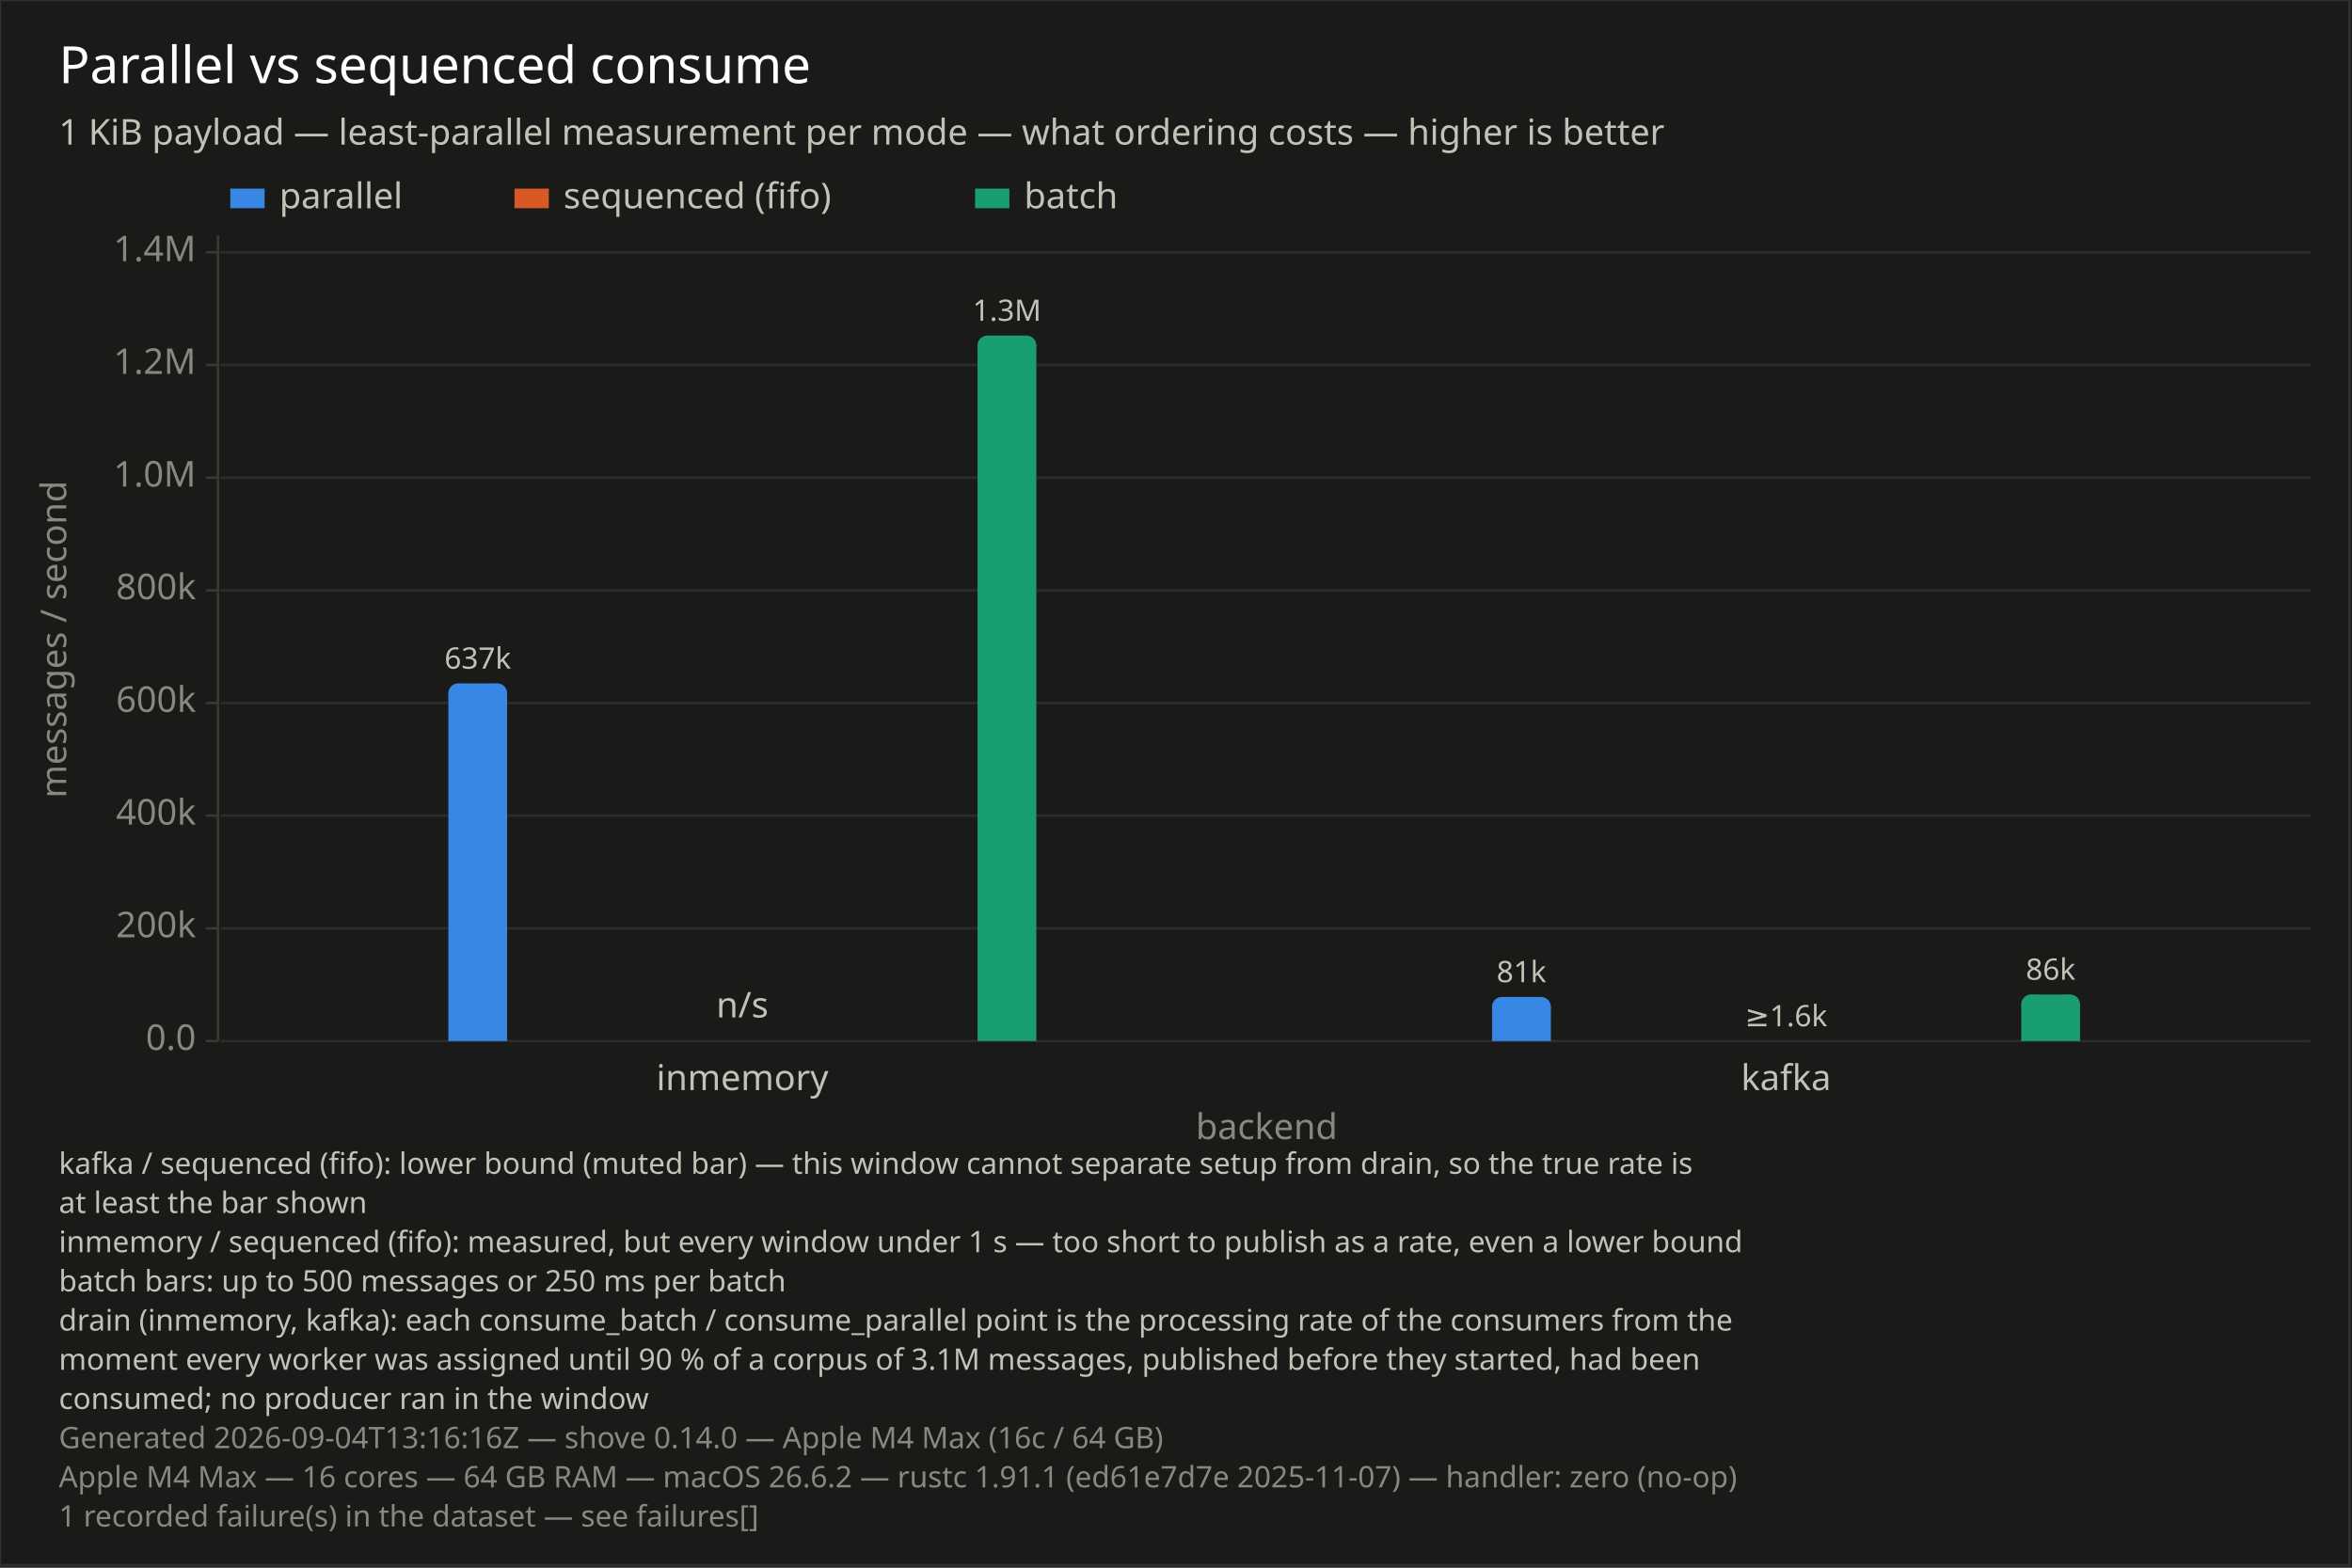
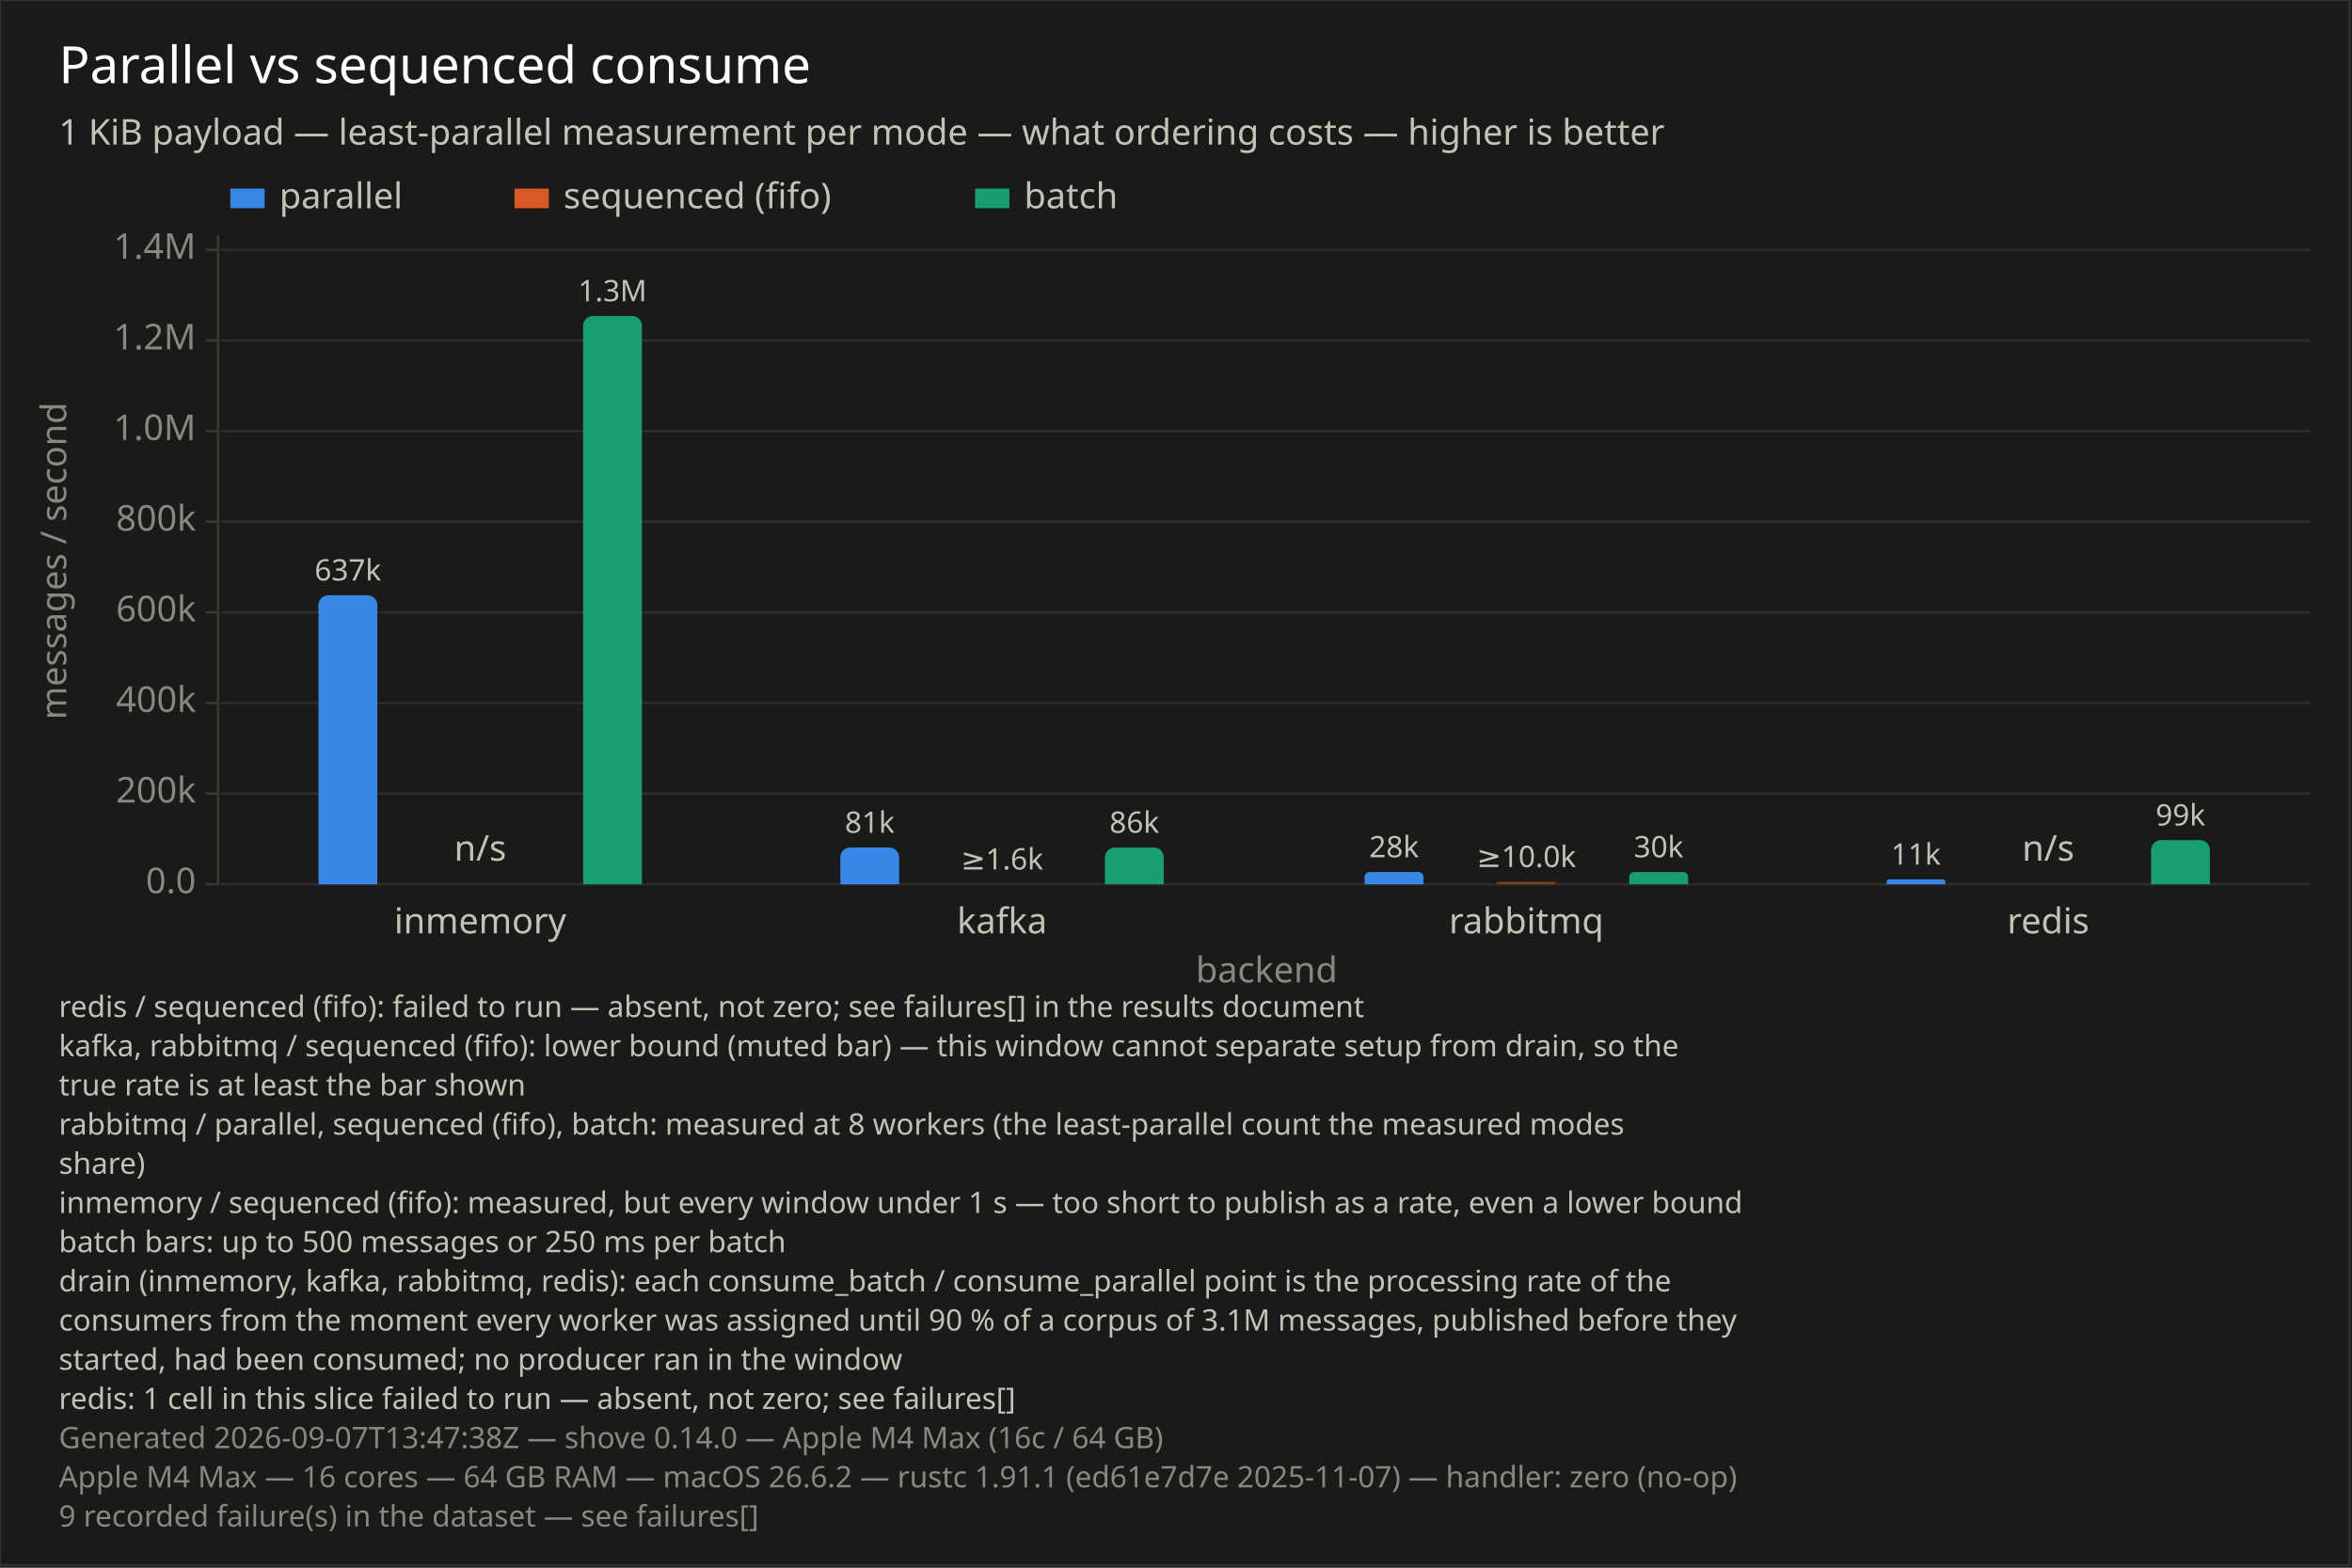
<svg xmlns="http://www.w3.org/2000/svg" width="960" height="640" viewBox="0 0 960 640">
  <rect x="0" y="0" width="960" height="640" opacity="1" fill="#1A1A19" stroke="none" />
  <rect x="0" y="0" width="959" height="639" opacity="0.1" fill="none" stroke="#FFFFFF" />
  <text x="24" y="18" dy="0.76em" text-anchor="start" font-family="sans-serif" font-size="20.968" opacity="1" fill="#FFFFFF">
Parallel vs sequenced consume
</text>
  <text x="24" y="48" dy="0.76em" text-anchor="start" font-family="sans-serif" font-size="14.516" opacity="1" fill="#C3C2B7">
1 KiB payload — least-parallel measurement per mode — what ordering costs — higher is better
</text>
+   <text x="24" y="406" dy="0.76em" text-anchor="start" font-family="sans-serif" font-size="12.097" opacity="1" fill="#C3C2B7">
+ redis / sequenced (fifo): failed to run — absent, not zero; see failures[] in the results document
+ </text>
+   <text x="24" y="422" dy="0.76em" text-anchor="start" font-family="sans-serif" font-size="12.097" opacity="1" fill="#C3C2B7">
+ kafka, rabbitmq / sequenced (fifo): lower bound (muted bar) — this window cannot separate setup from drain, so the
+ </text>
+   <text x="24" y="438" dy="0.76em" text-anchor="start" font-family="sans-serif" font-size="12.097" opacity="1" fill="#C3C2B7">
+ true rate is at least the bar shown
+ </text>
+   <text x="24" y="454" dy="0.76em" text-anchor="start" font-family="sans-serif" font-size="12.097" opacity="1" fill="#C3C2B7">
+ rabbitmq / parallel, sequenced (fifo), batch: measured at 8 workers (the least-parallel count the measured modes
+ </text>
  <text x="24" y="470" dy="0.76em" text-anchor="start" font-family="sans-serif" font-size="12.097" opacity="1" fill="#C3C2B7">
- kafka / sequenced (fifo): lower bound (muted bar) — this window cannot separate setup from drain, so the true rate is
+ share)
</text>
  <text x="24" y="486" dy="0.76em" text-anchor="start" font-family="sans-serif" font-size="12.097" opacity="1" fill="#C3C2B7">
- at least the bar shown
+ inmemory / sequenced (fifo): measured, but every window under 1 s — too short to publish as a rate, even a lower bound
</text>
  <text x="24" y="502" dy="0.76em" text-anchor="start" font-family="sans-serif" font-size="12.097" opacity="1" fill="#C3C2B7">
- inmemory / sequenced (fifo): measured, but every window under 1 s — too short to publish as a rate, even a lower bound
+ batch bars: up to 500 messages or 250 ms per batch
</text>
  <text x="24" y="518" dy="0.76em" text-anchor="start" font-family="sans-serif" font-size="12.097" opacity="1" fill="#C3C2B7">
- batch bars: up to 500 messages or 250 ms per batch
+ drain (inmemory, kafka, rabbitmq, redis): each consume_batch / consume_parallel point is the processing rate of the
</text>
  <text x="24" y="534" dy="0.76em" text-anchor="start" font-family="sans-serif" font-size="12.097" opacity="1" fill="#C3C2B7">
- drain (inmemory, kafka): each consume_batch / consume_parallel point is the processing rate of the consumers from the
+ consumers from the moment every worker was assigned until 90 % of a corpus of 3.1M messages, published before they
</text>
  <text x="24" y="550" dy="0.76em" text-anchor="start" font-family="sans-serif" font-size="12.097" opacity="1" fill="#C3C2B7">
- moment every worker was assigned until 90 % of a corpus of 3.1M messages, published before they started, had been
+ started, had been consumed; no producer ran in the window
</text>
  <text x="24" y="566" dy="0.76em" text-anchor="start" font-family="sans-serif" font-size="12.097" opacity="1" fill="#C3C2B7">
- consumed; no producer ran in the window
+ redis: 1 cell in this slice failed to run — absent, not zero; see failures[]
</text>
  <text x="24" y="582" dy="0.76em" text-anchor="start" font-family="sans-serif" font-size="12.097" opacity="1" fill="#898781">
- Generated 2026-09-04T13:16:16Z — shove 0.14.0 — Apple M4 Max (16c / 64 GB)
+ Generated 2026-09-07T13:47:38Z — shove 0.14.0 — Apple M4 Max (16c / 64 GB)
</text>
  <text x="24" y="598" dy="0.76em" text-anchor="start" font-family="sans-serif" font-size="12.097" opacity="1" fill="#898781">
Apple M4 Max — 16 cores — 64 GB RAM — macOS 26.6.2 — rustc 1.91.1 (ed61e7d7e 2025-11-07) — handler: zero (no-op)
</text>
  <text x="24" y="614" dy="0.76em" text-anchor="start" font-family="sans-serif" font-size="12.097" opacity="1" fill="#898781">
- 1 recorded failure(s) in the dataset — see failures[]
+ 9 recorded failure(s) in the dataset — see failures[]
</text>
-   <text x="16" y="261" dy="0.76em" text-anchor="middle" font-family="sans-serif" font-size="14.516" opacity="1" fill="#898781" transform="rotate(270, 16, 261)">
+   <text x="16" y="229" dy="0.76em" text-anchor="middle" font-family="sans-serif" font-size="14.516" opacity="1" fill="#898781" transform="rotate(270, 16, 229)">
messages / second
</text>
-   <line opacity="1" stroke="#2C2C2A" stroke-width="1" x1="90" y1="425" x2="943" y2="425" />
-   <line opacity="1" stroke="#2C2C2A" stroke-width="1" x1="90" y1="379" x2="943" y2="379" />
-   <line opacity="1" stroke="#2C2C2A" stroke-width="1" x1="90" y1="333" x2="943" y2="333" />
+   <line opacity="1" stroke="#2C2C2A" stroke-width="1" x1="90" y1="361" x2="943" y2="361" />
+   <line opacity="1" stroke="#2C2C2A" stroke-width="1" x1="90" y1="324" x2="943" y2="324" />
  <line opacity="1" stroke="#2C2C2A" stroke-width="1" x1="90" y1="287" x2="943" y2="287" />
-   <line opacity="1" stroke="#2C2C2A" stroke-width="1" x1="90" y1="241" x2="943" y2="241" />
-   <line opacity="1" stroke="#2C2C2A" stroke-width="1" x1="90" y1="195" x2="943" y2="195" />
-   <line opacity="1" stroke="#2C2C2A" stroke-width="1" x1="90" y1="149" x2="943" y2="149" />
-   <line opacity="1" stroke="#2C2C2A" stroke-width="1" x1="90" y1="103" x2="943" y2="103" />
-   <polyline fill="none" opacity="1" stroke="#383835" stroke-width="1" points="89,96 89,425 " />
-   <text x="80" y="425" dy="0.5ex" text-anchor="end" font-family="sans-serif" font-size="14.516" opacity="1" fill="#898781">
+   <line opacity="1" stroke="#2C2C2A" stroke-width="1" x1="90" y1="250" x2="943" y2="250" />
+   <line opacity="1" stroke="#2C2C2A" stroke-width="1" x1="90" y1="213" x2="943" y2="213" />
+   <line opacity="1" stroke="#2C2C2A" stroke-width="1" x1="90" y1="176" x2="943" y2="176" />
+   <line opacity="1" stroke="#2C2C2A" stroke-width="1" x1="90" y1="139" x2="943" y2="139" />
+   <line opacity="1" stroke="#2C2C2A" stroke-width="1" x1="90" y1="102" x2="943" y2="102" />
+   <polyline fill="none" opacity="1" stroke="#383835" stroke-width="1" points="89,96 89,361 " />
+   <text x="80" y="361" dy="0.5ex" text-anchor="end" font-family="sans-serif" font-size="14.516" opacity="1" fill="#898781">
0.0
</text>
-   <polyline fill="none" opacity="1" stroke="#383835" stroke-width="1" points="84,425 89,425 " />
-   <text x="80" y="379" dy="0.5ex" text-anchor="end" font-family="sans-serif" font-size="14.516" opacity="1" fill="#898781">
+   <polyline fill="none" opacity="1" stroke="#383835" stroke-width="1" points="84,361 89,361 " />
+   <text x="80" y="324" dy="0.5ex" text-anchor="end" font-family="sans-serif" font-size="14.516" opacity="1" fill="#898781">
200k
</text>
-   <polyline fill="none" opacity="1" stroke="#383835" stroke-width="1" points="84,379 89,379 " />
-   <text x="80" y="333" dy="0.5ex" text-anchor="end" font-family="sans-serif" font-size="14.516" opacity="1" fill="#898781">
+   <polyline fill="none" opacity="1" stroke="#383835" stroke-width="1" points="84,324 89,324 " />
+   <text x="80" y="287" dy="0.5ex" text-anchor="end" font-family="sans-serif" font-size="14.516" opacity="1" fill="#898781">
400k
</text>
-   <polyline fill="none" opacity="1" stroke="#383835" stroke-width="1" points="84,333 89,333 " />
-   <text x="80" y="287" dy="0.5ex" text-anchor="end" font-family="sans-serif" font-size="14.516" opacity="1" fill="#898781">
+   <polyline fill="none" opacity="1" stroke="#383835" stroke-width="1" points="84,287 89,287 " />
+   <text x="80" y="250" dy="0.5ex" text-anchor="end" font-family="sans-serif" font-size="14.516" opacity="1" fill="#898781">
600k
</text>
-   <polyline fill="none" opacity="1" stroke="#383835" stroke-width="1" points="84,287 89,287 " />
-   <text x="80" y="241" dy="0.5ex" text-anchor="end" font-family="sans-serif" font-size="14.516" opacity="1" fill="#898781">
+   <polyline fill="none" opacity="1" stroke="#383835" stroke-width="1" points="84,250 89,250 " />
+   <text x="80" y="213" dy="0.5ex" text-anchor="end" font-family="sans-serif" font-size="14.516" opacity="1" fill="#898781">
800k
</text>
-   <polyline fill="none" opacity="1" stroke="#383835" stroke-width="1" points="84,241 89,241 " />
-   <text x="80" y="195" dy="0.5ex" text-anchor="end" font-family="sans-serif" font-size="14.516" opacity="1" fill="#898781">
+   <polyline fill="none" opacity="1" stroke="#383835" stroke-width="1" points="84,213 89,213 " />
+   <text x="80" y="176" dy="0.5ex" text-anchor="end" font-family="sans-serif" font-size="14.516" opacity="1" fill="#898781">
1.0M
</text>
-   <polyline fill="none" opacity="1" stroke="#383835" stroke-width="1" points="84,195 89,195 " />
-   <text x="80" y="149" dy="0.5ex" text-anchor="end" font-family="sans-serif" font-size="14.516" opacity="1" fill="#898781">
+   <polyline fill="none" opacity="1" stroke="#383835" stroke-width="1" points="84,176 89,176 " />
+   <text x="80" y="139" dy="0.5ex" text-anchor="end" font-family="sans-serif" font-size="14.516" opacity="1" fill="#898781">
1.2M
</text>
-   <polyline fill="none" opacity="1" stroke="#383835" stroke-width="1" points="84,149 89,149 " />
-   <text x="80" y="103" dy="0.5ex" text-anchor="end" font-family="sans-serif" font-size="14.516" opacity="1" fill="#898781">
+   <polyline fill="none" opacity="1" stroke="#383835" stroke-width="1" points="84,139 89,139 " />
+   <text x="80" y="102" dy="0.5ex" text-anchor="end" font-family="sans-serif" font-size="14.516" opacity="1" fill="#898781">
1.4M
</text>
-   <polyline fill="none" opacity="1" stroke="#383835" stroke-width="1" points="84,103 89,103 " />
-   <rect x="183" y="283" width="24" height="142" opacity="1" fill="#3987E5" stroke="none" />
-   <rect x="187" y="279" width="16" height="5" opacity="1" fill="#3987E5" stroke="none" />
-   <circle cx="187" cy="283" r="4" opacity="1" fill="#3987E5" stroke="none" stroke-width="0" />
-   <circle cx="203" cy="283" r="4" opacity="1" fill="#3987E5" stroke="none" stroke-width="0" />
-   <text x="195" y="276" dy="-0.5ex" text-anchor="middle" font-family="sans-serif" font-size="12.097" opacity="1" fill="#C3C2B7">
+   <polyline fill="none" opacity="1" stroke="#383835" stroke-width="1" points="84,102 89,102 " />
+   <rect x="130" y="247" width="24" height="114" opacity="1" fill="#3987E5" stroke="none" />
+   <rect x="134" y="243" width="16" height="5" opacity="1" fill="#3987E5" stroke="none" />
+   <circle cx="134" cy="247" r="4" opacity="1" fill="#3987E5" stroke="none" stroke-width="0" />
+   <circle cx="150" cy="247" r="4" opacity="1" fill="#3987E5" stroke="none" stroke-width="0" />
+   <text x="142" y="240" dy="-0.5ex" text-anchor="middle" font-family="sans-serif" font-size="12.097" opacity="1" fill="#C3C2B7">
637k
</text>
-   <text x="303" y="419" dy="-0.5ex" text-anchor="middle" font-family="sans-serif" font-size="14.516" opacity="1" fill="#C3C2B7">
+   <text x="196" y="355" dy="-0.5ex" text-anchor="middle" font-family="sans-serif" font-size="14.516" opacity="1" fill="#C3C2B7">
n/s
</text>
-   <rect x="399" y="141" width="24" height="284" opacity="1" fill="#199E70" stroke="none" />
-   <rect x="403" y="137" width="16" height="5" opacity="1" fill="#199E70" stroke="none" />
-   <circle cx="403" cy="141" r="4" opacity="1" fill="#199E70" stroke="none" stroke-width="0" />
-   <circle cx="419" cy="141" r="4" opacity="1" fill="#199E70" stroke="none" stroke-width="0" />
-   <text x="411" y="134" dy="-0.5ex" text-anchor="middle" font-family="sans-serif" font-size="12.097" opacity="1" fill="#C3C2B7">
+   <rect x="238" y="133" width="24" height="228" opacity="1" fill="#199E70" stroke="none" />
+   <rect x="242" y="129" width="16" height="5" opacity="1" fill="#199E70" stroke="none" />
+   <circle cx="242" cy="133" r="4" opacity="1" fill="#199E70" stroke="none" stroke-width="0" />
+   <circle cx="258" cy="133" r="4" opacity="1" fill="#199E70" stroke="none" stroke-width="0" />
+   <text x="250" y="126" dy="-0.5ex" text-anchor="middle" font-family="sans-serif" font-size="12.097" opacity="1" fill="#C3C2B7">
1.3M
</text>
-   <rect x="609" y="411" width="24" height="14" opacity="1" fill="#3987E5" stroke="none" />
-   <rect x="613" y="407" width="16" height="5" opacity="1" fill="#3987E5" stroke="none" />
-   <circle cx="613" cy="411" r="4" opacity="1" fill="#3987E5" stroke="none" stroke-width="0" />
-   <circle cx="629" cy="411" r="4" opacity="1" fill="#3987E5" stroke="none" stroke-width="0" />
-   <text x="621" y="404" dy="-0.5ex" text-anchor="middle" font-family="sans-serif" font-size="12.097" opacity="1" fill="#C3C2B7">
+   <rect x="343" y="350" width="24" height="11" opacity="1" fill="#3987E5" stroke="none" />
+   <rect x="347" y="346" width="16" height="5" opacity="1" fill="#3987E5" stroke="none" />
+   <circle cx="347" cy="350" r="4" opacity="1" fill="#3987E5" stroke="none" stroke-width="0" />
+   <circle cx="363" cy="350" r="4" opacity="1" fill="#3987E5" stroke="none" stroke-width="0" />
+   <text x="355" y="343" dy="-0.5ex" text-anchor="middle" font-family="sans-serif" font-size="12.097" opacity="1" fill="#C3C2B7">
81k
</text>
-   <text x="729" y="422" dy="-0.5ex" text-anchor="middle" font-family="sans-serif" font-size="12.097" opacity="1" fill="#C3C2B7">
+   <text x="409" y="358" dy="-0.5ex" text-anchor="middle" font-family="sans-serif" font-size="12.097" opacity="1" fill="#C3C2B7">
≥1.6k
</text>
-   <rect x="825" y="410" width="24" height="15" opacity="1" fill="#199E70" stroke="none" />
-   <rect x="829" y="406" width="16" height="5" opacity="1" fill="#199E70" stroke="none" />
-   <circle cx="829" cy="410" r="4" opacity="1" fill="#199E70" stroke="none" stroke-width="0" />
-   <circle cx="845" cy="410" r="4" opacity="1" fill="#199E70" stroke="none" stroke-width="0" />
-   <text x="837" y="403" dy="-0.5ex" text-anchor="middle" font-family="sans-serif" font-size="12.097" opacity="1" fill="#C3C2B7">
+   <rect x="451" y="350" width="24" height="11" opacity="1" fill="#199E70" stroke="none" />
+   <rect x="455" y="346" width="16" height="5" opacity="1" fill="#199E70" stroke="none" />
+   <circle cx="455" cy="350" r="4" opacity="1" fill="#199E70" stroke="none" stroke-width="0" />
+   <circle cx="471" cy="350" r="4" opacity="1" fill="#199E70" stroke="none" stroke-width="0" />
+   <text x="463" y="343" dy="-0.5ex" text-anchor="middle" font-family="sans-serif" font-size="12.097" opacity="1" fill="#C3C2B7">
86k
</text>
-   <text x="303" y="434" dy="0.76em" text-anchor="middle" font-family="sans-serif" font-size="14.516" opacity="1" fill="#C3C2B7">
+   <rect x="557" y="358" width="24" height="3" opacity="1" fill="#3987E5" stroke="none" />
+   <rect x="559" y="356" width="20" height="3" opacity="1" fill="#3987E5" stroke="none" />
+   <circle cx="559" cy="358" r="2" opacity="1" fill="#3987E5" stroke="none" stroke-width="0" />
+   <circle cx="579" cy="358" r="2" opacity="1" fill="#3987E5" stroke="none" stroke-width="0" />
+   <text x="569" y="353" dy="-0.5ex" text-anchor="middle" font-family="sans-serif" font-size="12.097" opacity="1" fill="#C3C2B7">
+ 28k
+ </text>
+   <rect x="611" y="360" width="24" height="1" opacity="1" fill="#833D20" stroke="none" />
+   <text x="623" y="357" dy="-0.5ex" text-anchor="middle" font-family="sans-serif" font-size="12.097" opacity="1" fill="#C3C2B7">
+ ≥10.0k
+ </text>
+   <rect x="665" y="358" width="24" height="3" opacity="1" fill="#199E70" stroke="none" />
+   <rect x="667" y="356" width="20" height="3" opacity="1" fill="#199E70" stroke="none" />
+   <circle cx="667" cy="358" r="2" opacity="1" fill="#199E70" stroke="none" stroke-width="0" />
+   <circle cx="687" cy="358" r="2" opacity="1" fill="#199E70" stroke="none" stroke-width="0" />
+   <text x="677" y="353" dy="-0.5ex" text-anchor="middle" font-family="sans-serif" font-size="12.097" opacity="1" fill="#C3C2B7">
+ 30k
+ </text>
+   <rect x="770" y="360" width="24" height="1" opacity="1" fill="#3987E5" stroke="none" />
+   <rect x="771" y="359" width="22" height="2" opacity="1" fill="#3987E5" stroke="none" />
+   <circle cx="771" cy="360" r="1" opacity="1" fill="#3987E5" stroke="none" stroke-width="0" />
+   <circle cx="793" cy="360" r="1" opacity="1" fill="#3987E5" stroke="none" stroke-width="0" />
+   <text x="782" y="356" dy="-0.5ex" text-anchor="middle" font-family="sans-serif" font-size="12.097" opacity="1" fill="#C3C2B7">
+ 11k
+ </text>
+   <text x="836" y="355" dy="-0.5ex" text-anchor="middle" font-family="sans-serif" font-size="14.516" opacity="1" fill="#C3C2B7">
+ n/s
+ </text>
+   <rect x="878" y="347" width="24" height="14" opacity="1" fill="#199E70" stroke="none" />
+   <rect x="882" y="343" width="16" height="5" opacity="1" fill="#199E70" stroke="none" />
+   <circle cx="882" cy="347" r="4" opacity="1" fill="#199E70" stroke="none" stroke-width="0" />
+   <circle cx="898" cy="347" r="4" opacity="1" fill="#199E70" stroke="none" stroke-width="0" />
+   <text x="890" y="340" dy="-0.5ex" text-anchor="middle" font-family="sans-serif" font-size="12.097" opacity="1" fill="#C3C2B7">
+ 99k
+ </text>
+   <text x="196" y="370" dy="0.76em" text-anchor="middle" font-family="sans-serif" font-size="14.516" opacity="1" fill="#C3C2B7">
inmemory
</text>
-   <text x="729" y="434" dy="0.76em" text-anchor="middle" font-family="sans-serif" font-size="14.516" opacity="1" fill="#C3C2B7">
+   <text x="409" y="370" dy="0.76em" text-anchor="middle" font-family="sans-serif" font-size="14.516" opacity="1" fill="#C3C2B7">
kafka
</text>
-   <text x="517" y="454" dy="0.76em" text-anchor="middle" font-family="sans-serif" font-size="14.516" opacity="1" fill="#898781">
+   <text x="623" y="370" dy="0.76em" text-anchor="middle" font-family="sans-serif" font-size="14.516" opacity="1" fill="#C3C2B7">
+ rabbitmq
+ </text>
+   <text x="836" y="370" dy="0.76em" text-anchor="middle" font-family="sans-serif" font-size="14.516" opacity="1" fill="#C3C2B7">
+ redis
+ </text>
+   <text x="517" y="390" dy="0.76em" text-anchor="middle" font-family="sans-serif" font-size="14.516" opacity="1" fill="#898781">
backend
</text>
  <rect x="94" y="77" width="14" height="8" opacity="1" fill="#3987E5" stroke="none" />
  <text x="114" y="74" dy="0.76em" text-anchor="start" font-family="sans-serif" font-size="14.516" opacity="1" fill="#C3C2B7">
parallel
</text>
  <rect x="210" y="77" width="14" height="8" opacity="1" fill="#D95926" stroke="none" />
  <text x="230" y="74" dy="0.76em" text-anchor="start" font-family="sans-serif" font-size="14.516" opacity="1" fill="#C3C2B7">
sequenced (fifo)
</text>
  <rect x="398" y="77" width="14" height="8" opacity="1" fill="#199E70" stroke="none" />
  <text x="418" y="74" dy="0.76em" text-anchor="start" font-family="sans-serif" font-size="14.516" opacity="1" fill="#C3C2B7">
batch
</text>
</svg>
